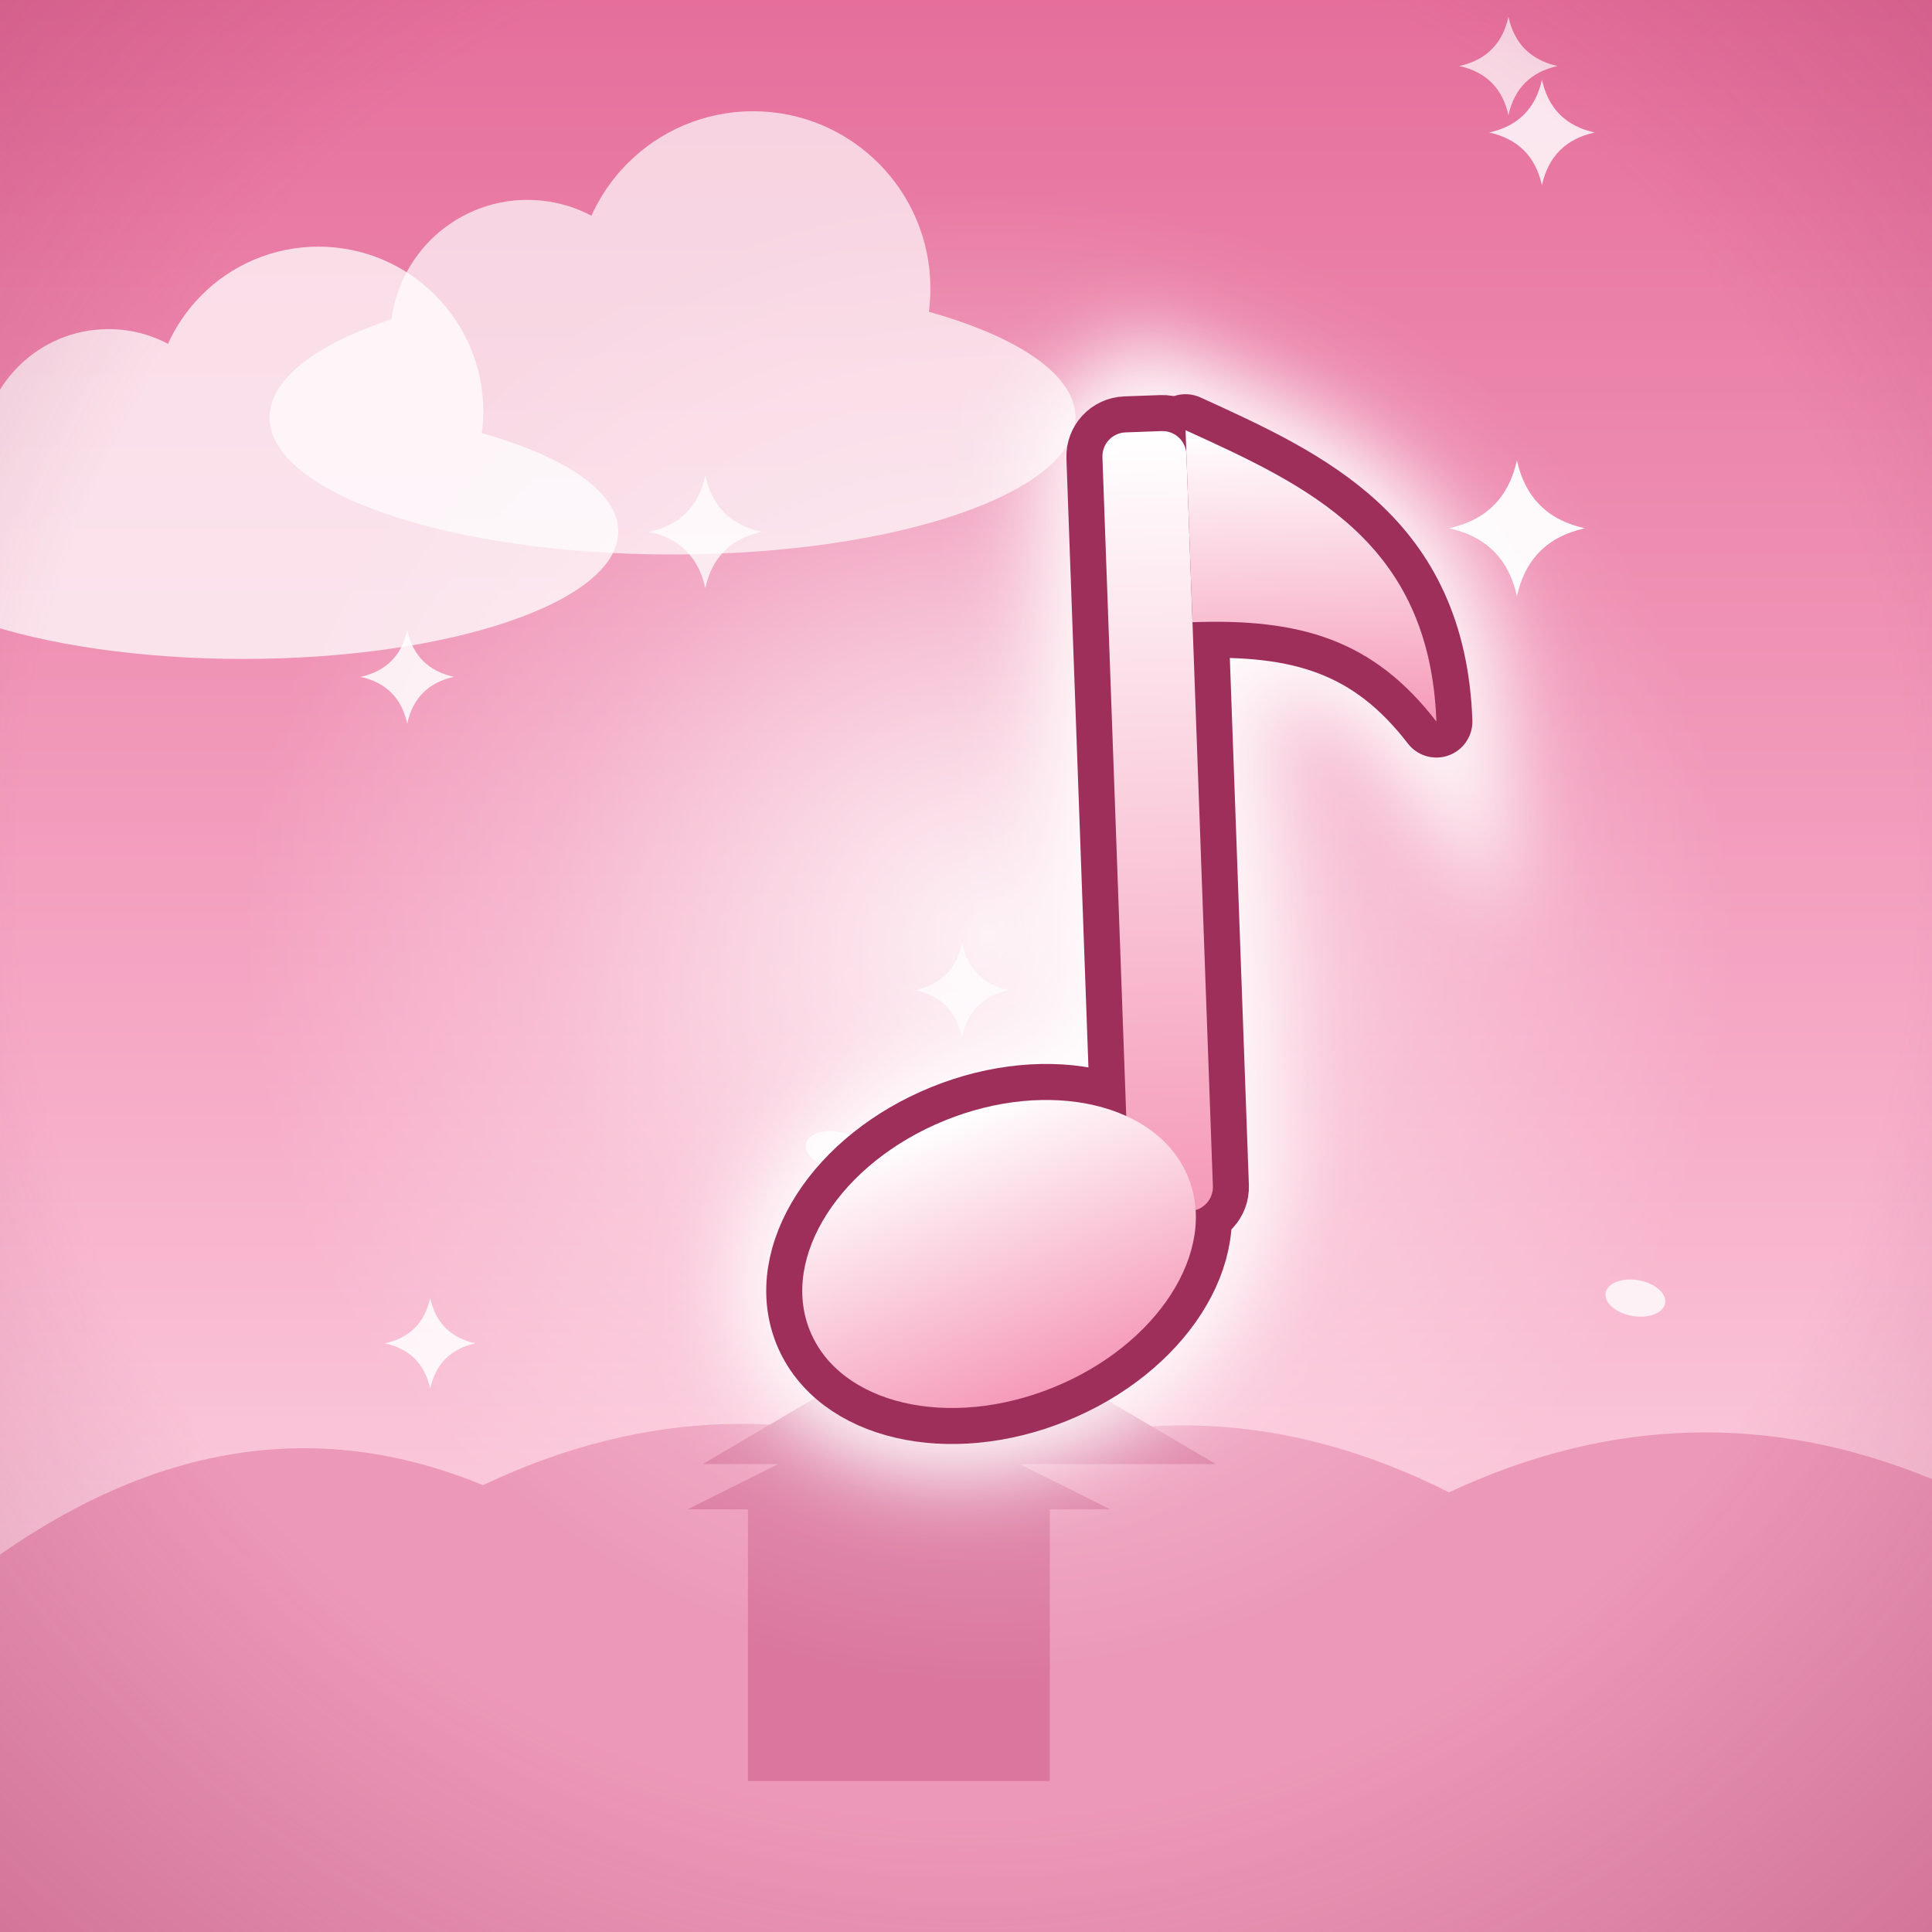
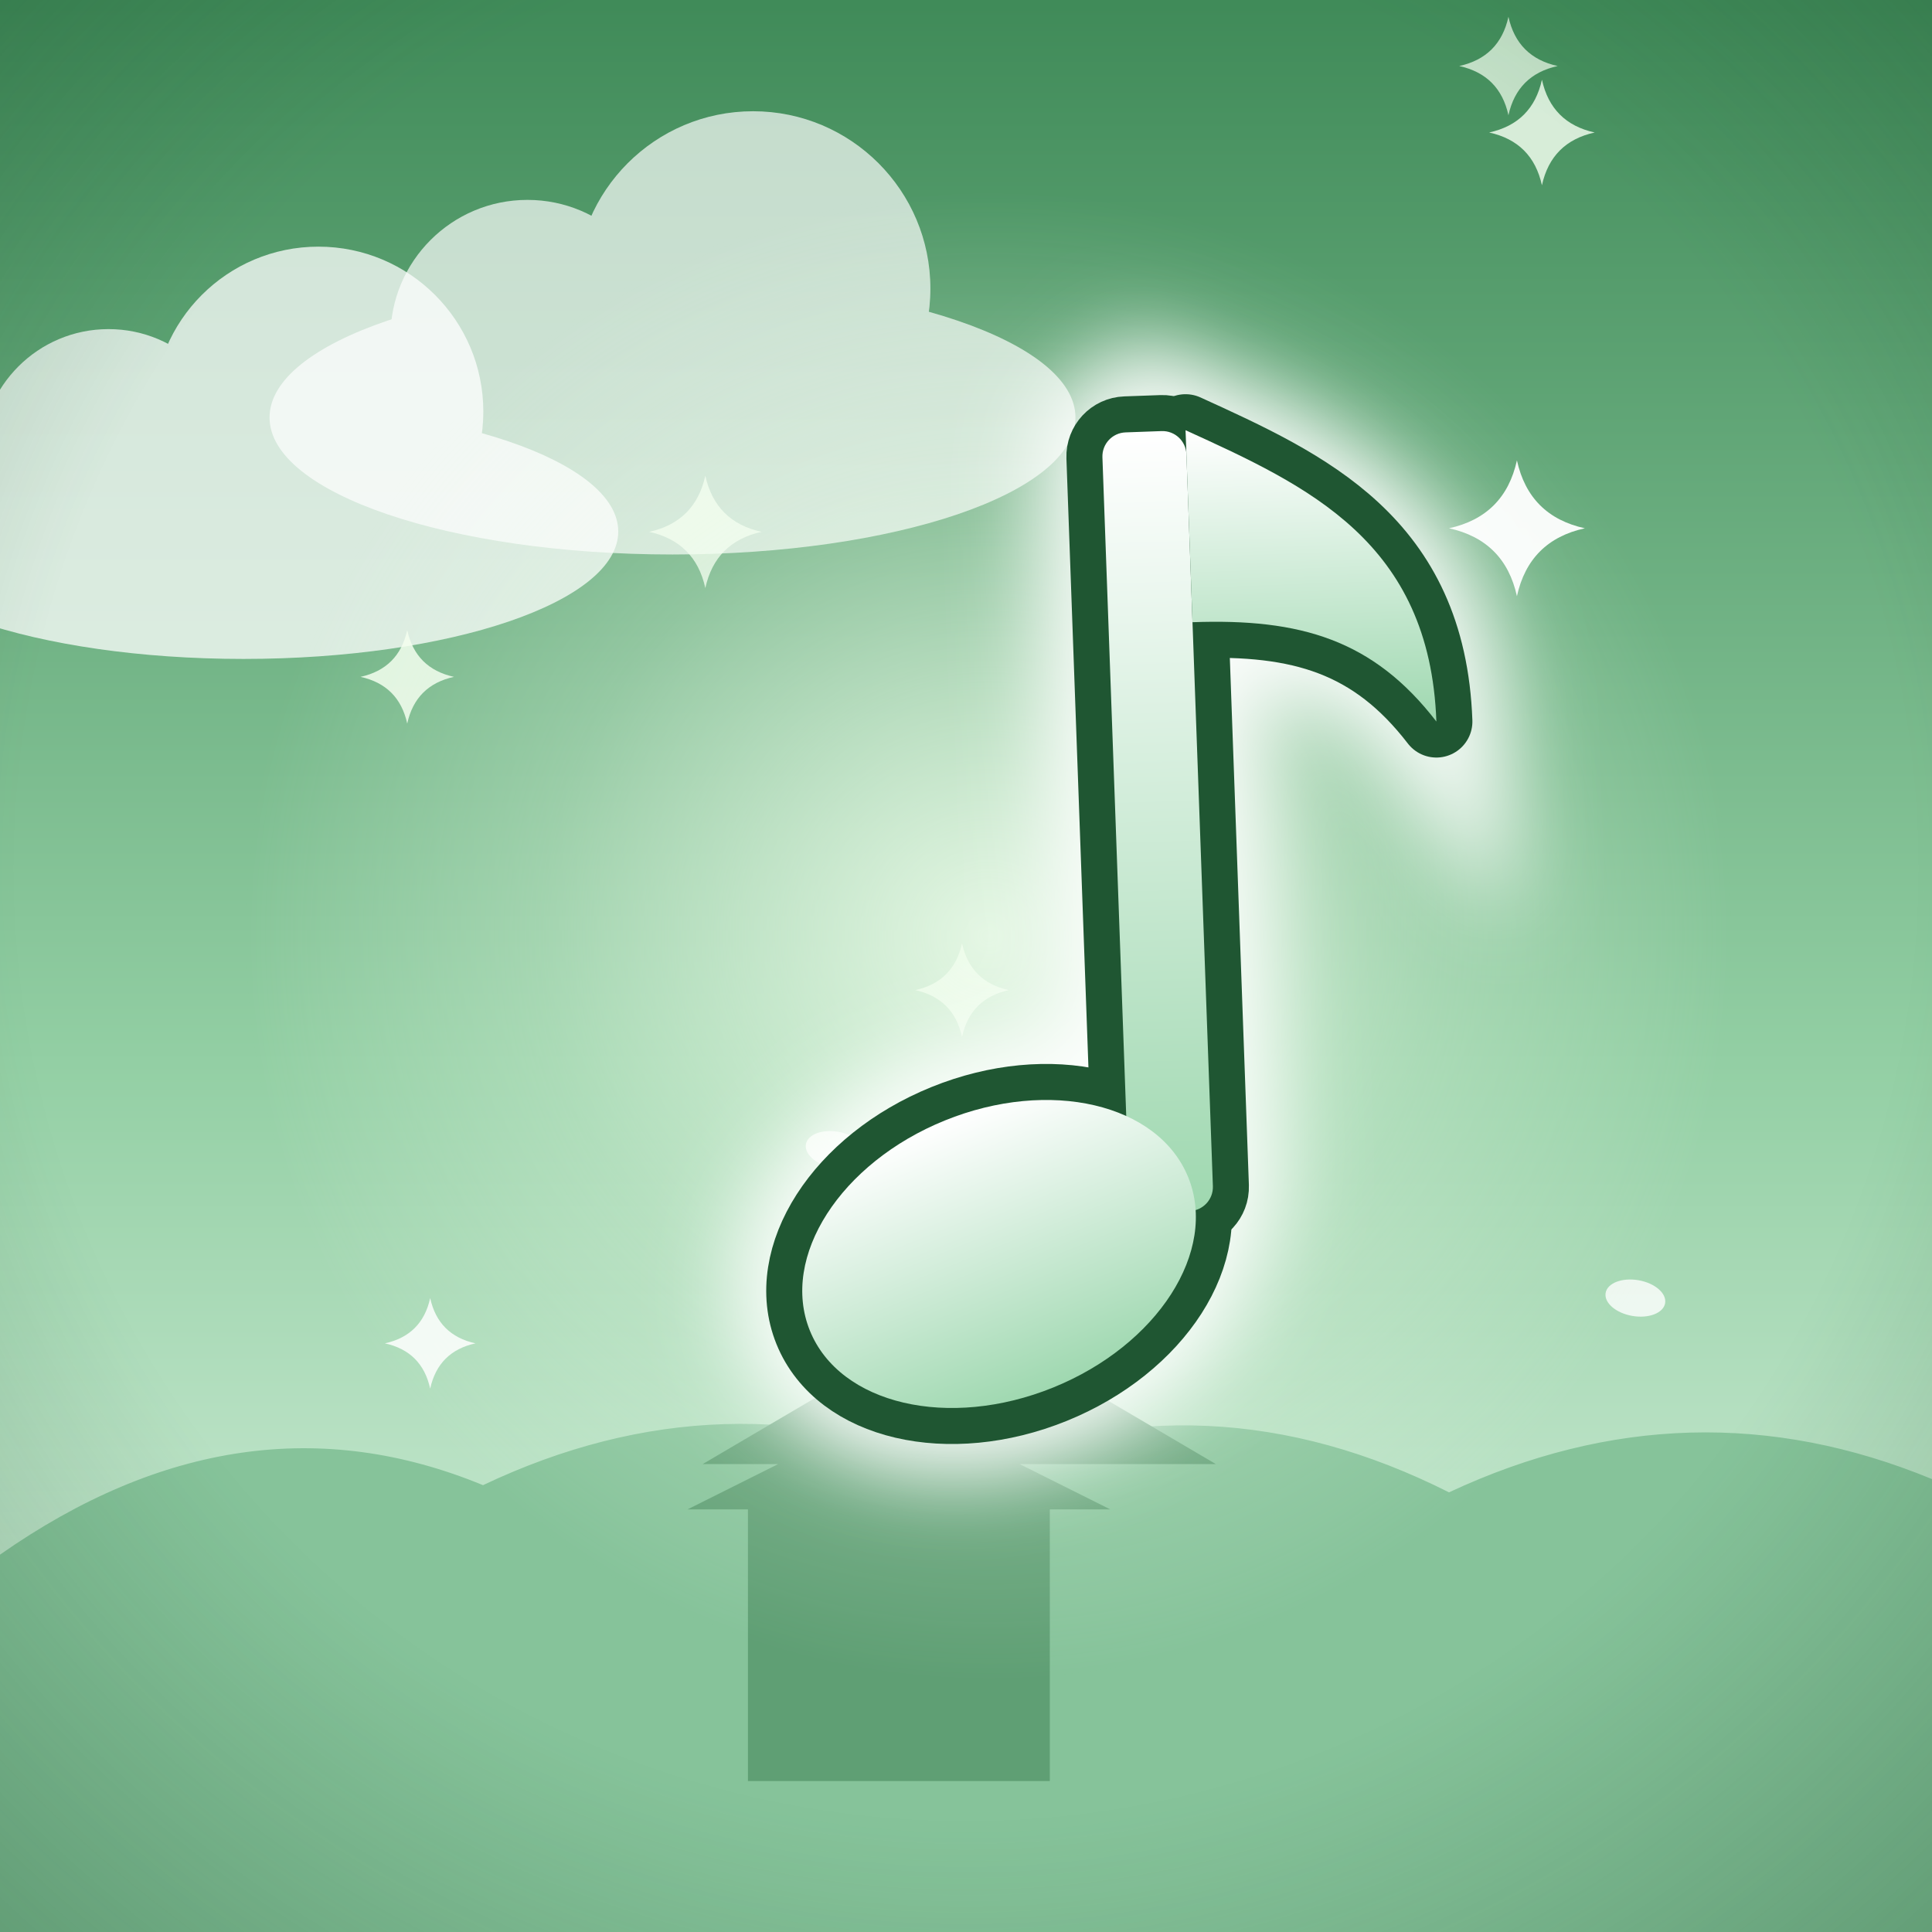
<svg xmlns="http://www.w3.org/2000/svg" viewBox="0 0 256 256" width="256" height="256">
  <defs>
    <linearGradient id="sky" x1="0" y1="0" x2="0" y2="1">
-       <stop offset="0" stop-color="#e56e9b" />
-       <stop offset=".55" stop-color="#f6aac6" />
-       <stop offset="1" stop-color="#ffe6ef" />
+       <stop offset="0" stop-color="#3f8a58" />
+       <stop offset=".55" stop-color="#93cfa4" />
+       <stop offset="1" stop-color="#e6f7ea" />
    </linearGradient>
    <radialGradient id="halo" cx=".5" cy=".5" r=".5">
-       <stop offset="0" stop-color="#ffffff" stop-opacity=".85" />
-       <stop offset=".6" stop-color="#ffffff" stop-opacity=".25" />
-       <stop offset="1" stop-color="#ffffff" stop-opacity="0" />
+       <stop offset="0" stop-color="#f4fff0" stop-opacity=".85" />
+       <stop offset=".6" stop-color="#f4fff0" stop-opacity=".25" />
+       <stop offset="1" stop-color="#f4fff0" stop-opacity="0" />
    </radialGradient>
    <linearGradient id="gl" x1="0" y1="0" x2="0" y2="1">
      <stop offset="0" stop-color="#ffffff" />
-       <stop offset="1" stop-color="#f59ab9" />
+       <stop offset="1" stop-color="#9fd8b0" />
    </linearGradient>
    <radialGradient id="vig" cx=".5" cy=".45" r=".75">
-       <stop offset=".65" stop-color="#9e2f5b" stop-opacity="0" />
-       <stop offset="1" stop-color="#9e2f5b" stop-opacity=".35" />
+       <stop offset=".65" stop-color="#1f5632" stop-opacity="0" />
+       <stop offset="1" stop-color="#1f5632" stop-opacity=".35" />
    </radialGradient>
    <filter id="blur" x="-30%" y="-30%" width="160%" height="160%">
      <feGaussianBlur stdDeviation="7" />
    </filter>
-     <style>.k{fill:#9e2f5b;opacity:.9}.ks{fill:none;stroke:#9e2f5b;stroke-width:6;stroke-linecap:round;opacity:.85}.s{fill:none;stroke:url(#gl);stroke-linecap:round;stroke-linejoin:round}</style>
+     <style>.k{fill:#1f5632;opacity:.9}.ks{fill:none;stroke:#1f5632;stroke-width:6;stroke-linecap:round;opacity:.85}.s{fill:none;stroke:url(#gl);stroke-linecap:round;stroke-linejoin:round}</style>
  </defs>
  <rect width="256" height="256" fill="url(#sky)" />
  <g fill="#ffffff" opacity="0.745">
    <ellipse cx="32.258" cy="70.426" rx="49.664" ry="16.886" />
    <circle cx="14.379" cy="60.494" r="16.886" />
    <circle cx="42.191" cy="54.534" r="21.852" />
  </g>
  <g fill="#ffffff" opacity="0.68">
    <ellipse cx="89.111" cy="55.319" rx="53.394" ry="18.154" />
    <circle cx="69.889" cy="44.641" r="18.154" />
    <circle cx="99.789" cy="38.233" r="23.493" />
  </g>
-   <path d="M0 256L0 206Q32 183.592 64 196.792Q96 181.607 128 194.807Q160 181.607 192 197.743Q224 182.787 256 195.987Q288 182.787 320 196.612L256 256z" fill="#ec98b8" />
-   <path d="M99.107 236v-36h-8l28-14 28 14h-8v36zM93.107 194l34-20 34 20" fill="#db779f" />
+   <path d="M0 256L0 206Q32 183.592 64 196.792Q96 181.607 128 194.807Q160 181.607 192 197.743Q224 182.787 256 195.987Q288 182.787 320 196.612L256 256z" fill="#86c39a" />
+   <path d="M99.107 236v-36h-8l28-14 28 14h-8v36zM93.107 194l34-20 34 20" fill="#5f9f74" />
  <ellipse cx="137.372" cy="128.833" rx="4" ry="2.4" fill="#ffffff" opacity=".8" transform="rotate(10.82918)" />
  <ellipse cx="53.184" cy="168.977" rx="4" ry="2.4" fill="#ffffff" opacity=".8" transform="rotate(32.21445)" />
  <ellipse cx="70.527" cy="158.902" rx="4" ry="2.4" fill="#ffffff" opacity=".8" transform="rotate(169.5919)" />
  <ellipse cx="236.873" cy="64.528" rx="4" ry="2.4" fill="#ffffff" opacity=".8" transform="rotate(167.6225)" />
  <ellipse cx="113.787" cy="129.617" rx="4" ry="2.4" fill="#ffffff" opacity=".8" transform="rotate(168.2042)" />
  <ellipse cx="242.81" cy="132.609" rx="4" ry="2.4" fill="#ffffff" opacity=".8" transform="rotate(9.799715)" />
  <ellipse cx="115.31" cy="45.587" rx="4" ry="2.4" fill="#ffffff" opacity=".8" transform="rotate(136.3391)" />
  <ellipse cx="204.872" cy="122.056" rx="4" ry="2.4" fill="#ffffff" opacity=".8" transform="rotate(114.3827)" />
  <ellipse cx="234.578" cy="187.078" rx="4" ry="2.4" fill="#ffffff" opacity=".8" transform="rotate(157.374)" />
-   <path d="M199.877 2.226Q201.051 7.574 206.399 8.748Q201.051 9.922 199.877 15.269Q198.703 9.922 193.356 8.748Q198.703 7.574 199.877 2.226z" fill="#ffffff" opacity="0.712" />
-   <path d="M204.314 10.563Q205.572 16.297 211.306 17.556Q205.572 18.815 204.314 24.549Q203.055 18.815 197.321 17.556Q203.055 16.297 204.314 10.563z" fill="#ffffff" opacity="0.825" />
-   <path d="M53.959 83.496Q55.074 88.572 60.15 89.687Q55.074 90.801 53.959 95.877Q52.845 90.801 47.769 89.687Q52.845 88.572 53.959 83.496z" fill="#ffffff" opacity="0.848" />
-   <path d="M127.472 124.996Q128.588 130.079 133.672 131.195Q128.588 132.311 127.472 137.394Q126.357 132.311 121.273 131.195Q126.357 130.079 127.472 124.996z" fill="#ffffff" opacity="0.688" />
-   <path d="M93.459 63.024Q94.8 69.132 100.908 70.472Q94.8 71.813 93.459 77.921Q92.118 71.813 86.011 70.472Q92.118 69.132 93.459 63.024z" fill="#ffffff" opacity="0.764" />
-   <path d="M154.178 70.585Q155.374 76.036 160.825 77.232Q155.374 78.429 154.178 83.88Q152.981 78.429 147.53 77.232Q152.981 76.036 154.178 70.585z" fill="#ffffff" opacity="0.833" />
+   <path d="M199.877 2.226Q201.051 7.574 206.399 8.748Q201.051 9.922 199.877 15.269Q198.703 9.922 193.356 8.748Q198.703 7.574 199.877 2.226z" fill="#f4fff0" opacity="0.712" />
+   <path d="M204.314 10.563Q205.572 16.297 211.306 17.556Q205.572 18.815 204.314 24.549Q203.055 18.815 197.321 17.556Q203.055 16.297 204.314 10.563z" fill="#f4fff0" opacity="0.825" />
+   <path d="M53.959 83.496Q55.074 88.572 60.15 89.687Q55.074 90.801 53.959 95.877Q52.845 90.801 47.769 89.687Q52.845 88.572 53.959 83.496z" fill="#f4fff0" opacity="0.848" />
+   <path d="M127.472 124.996Q128.588 130.079 133.672 131.195Q128.588 132.311 127.472 137.394Q126.357 132.311 121.273 131.195Q126.357 130.079 127.472 124.996z" fill="#f4fff0" opacity="0.688" />
+   <path d="M93.459 63.024Q94.8 69.132 100.908 70.472Q94.8 71.813 93.459 77.921Q92.118 71.813 86.011 70.472Q92.118 69.132 93.459 63.024z" fill="#f4fff0" opacity="0.764" />
+   <path d="M154.178 70.585Q155.374 76.036 160.825 77.232Q155.374 78.429 154.178 83.88Q152.981 78.429 147.53 77.232Q152.981 76.036 154.178 70.585z" fill="#f4fff0" opacity="0.833" />
  <circle cx="131.001" cy="124" r="100" fill="url(#halo)" />
  <g transform="translate(131.0013 128) rotate(-2.070649) scale(0.7955057) translate(-128 -128)">
    <g filter="url(#blur)" opacity=".95" fill="#ffffff" stroke="#ffffff" stroke-width="22">
      <rect x="150" y="40" width="14" height="130" rx="4" />
      <path d="M164 40c20 10 40 20 40 50-10-14-22-18-40-18z" />
      <ellipse cx="128" cy="176" rx="34" ry="24" transform="rotate(-20 128 176)" />
    </g>
-     <g fill="#9e2f5b" stroke="#9e2f5b" stroke-width="12" stroke-linejoin="round">
+     <g fill="#1f5632" stroke="#1f5632" stroke-width="12" stroke-linejoin="round">
      <rect x="150" y="40" width="14" height="130" rx="4" />
      <path d="M164 40c20 10 40 20 40 50-10-14-22-18-40-18z" />
      <ellipse cx="128" cy="176" rx="34" ry="24" transform="rotate(-20 128 176)" />
    </g>
    <g fill="url(#gl)" stroke="none">
      <rect x="150" y="40" width="14" height="130" rx="4" />
      <path d="M164 40c20 10 40 20 40 50-10-14-22-18-40-18z" />
      <ellipse cx="128" cy="176" rx="34" ry="24" transform="rotate(-20 128 176)" />
    </g>
  </g>
  <path d="M201.001 61Q202.621 68.38 210.001 70Q202.621 71.62 201.001 79Q199.381 71.62 192.001 70Q199.381 68.38 201.001 61z" fill="#ffffff" opacity="0.95" />
  <path d="M57.001 172Q58.081 176.92 63.001 178Q58.081 179.08 57.001 184Q55.921 179.08 51.001 178Q55.921 176.92 57.001 172z" fill="#ffffff" opacity="0.85" />
  <rect width="256" height="256" fill="url(#vig)" />
</svg>
